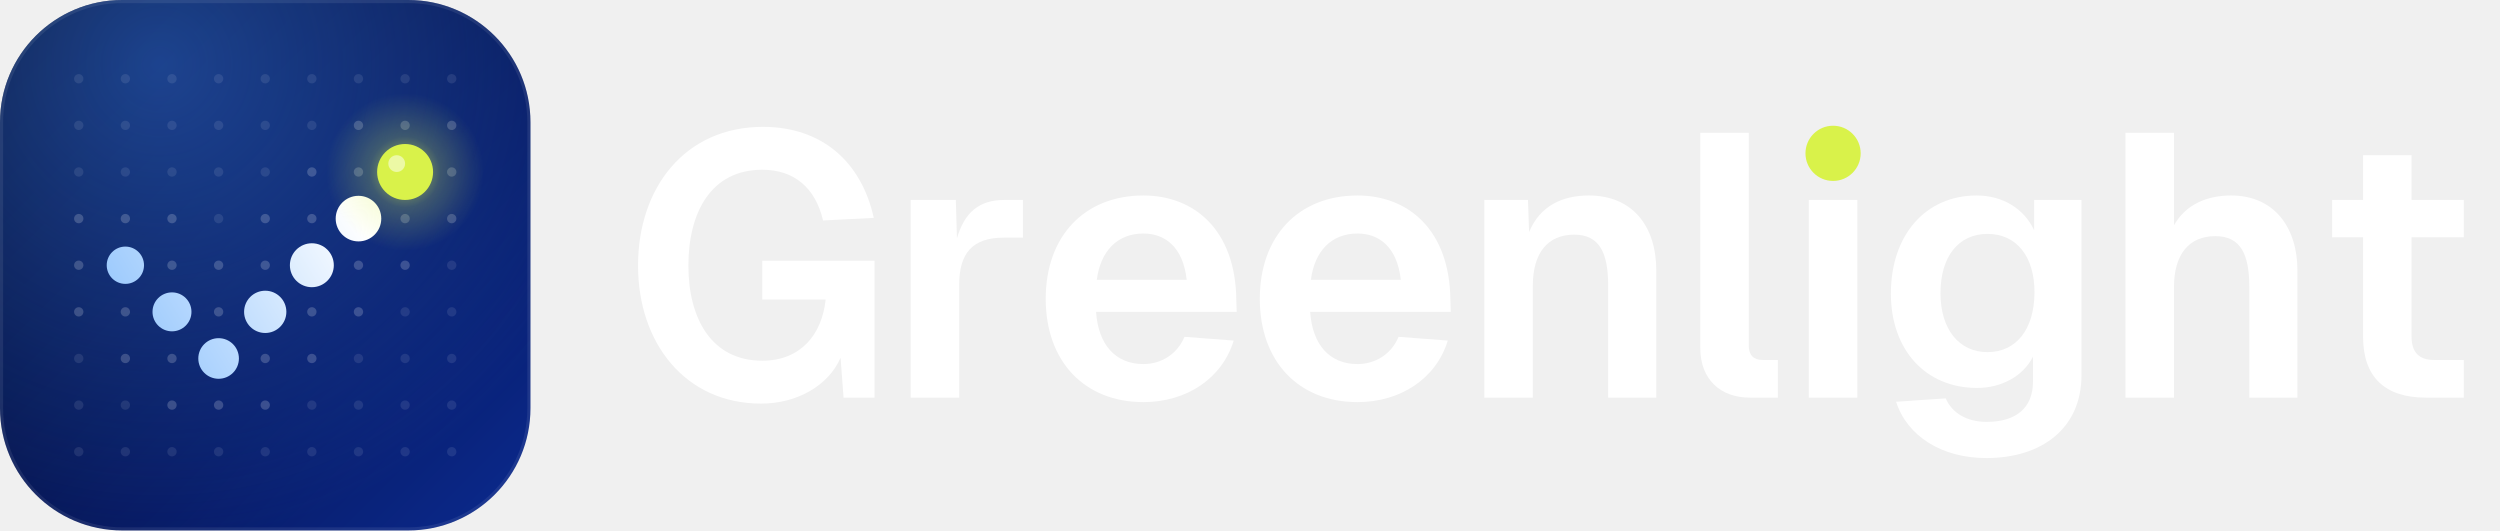
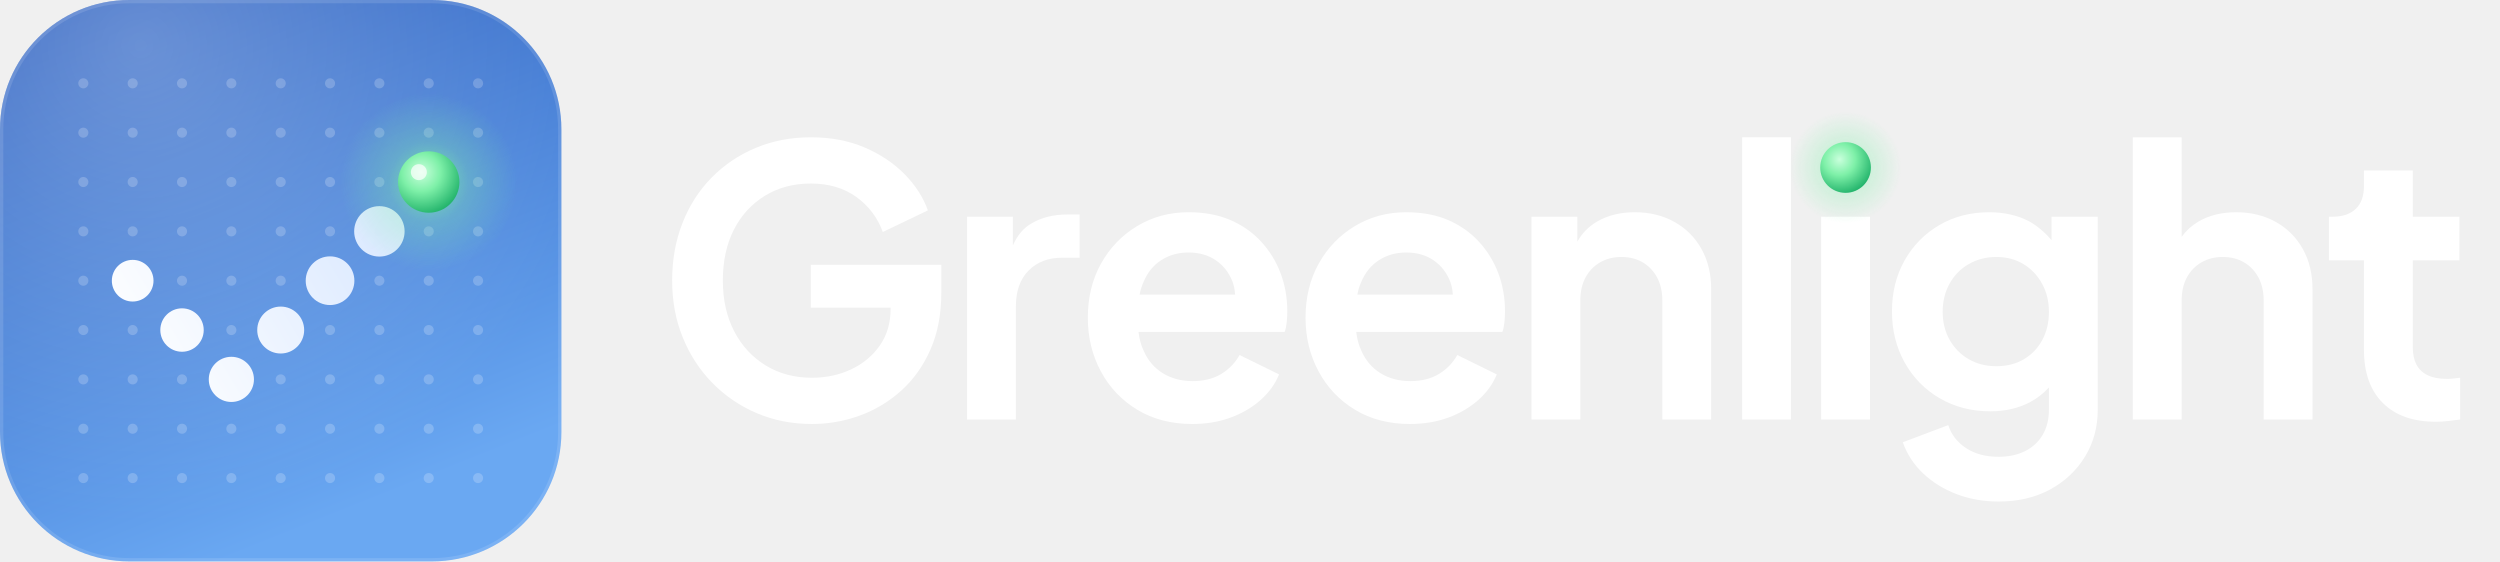
- <svg xmlns="http://www.w3.org/2000/svg" viewBox="0 0 2413 512" width="2413" height="512" role="img" aria-label="Greenlight">
+ <svg xmlns="http://www.w3.org/2000/svg" viewBox="0 0 2280 512" width="2280" height="512" role="img" aria-label="Greenlight">
  <defs>
-     <linearGradient id="gl-tile" x1="0" y1="0" x2="1" y2="1">
-       <stop offset="0" stop-color="#030a24" />
-       <stop offset="0.62" stop-color="#071a63" />
-       <stop offset="1" stop-color="#0b2a8f" />
+     <linearGradient id="gl-tile" x1="0" y1="0" x2="0.4" y2="1">
+       <stop offset="0" stop-color="#2459bd" />
+       <stop offset="1" stop-color="#6aa8f2" />
    </linearGradient>
-     <radialGradient id="gl-sheen" cx="0.3" cy="0.12" r="0.9">
-       <stop offset="0" stop-color="#3b82f6" stop-opacity="0.45" />
-       <stop offset="1" stop-color="#3b82f6" stop-opacity="0" />
+     <radialGradient id="gl-sheen" cx="0.25" cy="0.08" r="0.85">
+       <stop offset="0" stop-color="#ffffff" stop-opacity="0.28" />
+       <stop offset="1" stop-color="#ffffff" stop-opacity="0" />
    </radialGradient>
-     <linearGradient id="gl-stroke" gradientUnits="userSpaceOnUse" x1="121" y1="346" x2="346" y2="211">
-       <stop offset="0" stop-color="#93c5fd" />
-       <stop offset="1" stop-color="#ffffff" />
+     <linearGradient id="gl-check" gradientUnits="userSpaceOnUse" x1="121" y1="346" x2="346" y2="211">
+       <stop offset="0" stop-color="#ffffff" />
+       <stop offset="1" stop-color="#dbe9ff" />
    </linearGradient>
    <radialGradient id="gl-glow">
-       <stop offset="0" stop-color="#d9f24a" stop-opacity="0.75" />
-       <stop offset="0.45" stop-color="#d9f24a" stop-opacity="0.22" />
-       <stop offset="1" stop-color="#d9f24a" stop-opacity="0" />
+       <stop offset="0" stop-color="#7ef0a8" stop-opacity="0.85" />
+       <stop offset="0.45" stop-color="#7ef0a8" stop-opacity="0.28" />
+       <stop offset="1" stop-color="#7ef0a8" stop-opacity="0" />
+     </radialGradient>
+     <radialGradient id="gl-lamp" cx="0.38" cy="0.34" r="0.7">
+       <stop offset="0" stop-color="#c9ffdc" />
+       <stop offset="0.45" stop-color="#7ef0a8" />
+       <stop offset="1" stop-color="#22b36b" />
    </radialGradient>
  </defs>
  <g>
    <rect width="512" height="512" rx="118" fill="url(#gl-tile)" />
    <rect width="512" height="512" rx="118" fill="url(#gl-sheen)" />
-     <rect x="1.5" y="1.5" width="509" height="509" rx="116.5" fill="none" stroke="#ffffff" stroke-opacity="0.08" stroke-width="3" />
-     <circle cx="76" cy="76" r="4.5" fill="#ffffff" fill-opacity="0.09" />
-     <circle cx="121" cy="76" r="4.5" fill="#ffffff" fill-opacity="0.09" />
-     <circle cx="166" cy="76" r="4.5" fill="#ffffff" fill-opacity="0.09" />
-     <circle cx="211" cy="76" r="4.5" fill="#ffffff" fill-opacity="0.09" />
-     <circle cx="256" cy="76" r="4.5" fill="#ffffff" fill-opacity="0.09" />
-     <circle cx="301" cy="76" r="4.5" fill="#ffffff" fill-opacity="0.09" />
-     <circle cx="346" cy="76" r="4.5" fill="#ffffff" fill-opacity="0.09" />
-     <circle cx="391" cy="76" r="4.5" fill="#ffffff" fill-opacity="0.09" />
-     <circle cx="436" cy="76" r="4.5" fill="#ffffff" fill-opacity="0.09" />
-     <circle cx="76" cy="121" r="4.5" fill="#ffffff" fill-opacity="0.09" />
-     <circle cx="121" cy="121" r="4.5" fill="#ffffff" fill-opacity="0.09" />
-     <circle cx="166" cy="121" r="4.5" fill="#ffffff" fill-opacity="0.09" />
-     <circle cx="211" cy="121" r="4.5" fill="#ffffff" fill-opacity="0.09" />
-     <circle cx="256" cy="121" r="4.5" fill="#ffffff" fill-opacity="0.09" />
-     <circle cx="301" cy="121" r="4.5" fill="#ffffff" fill-opacity="0.09" />
-     <circle cx="346" cy="121" r="4.5" fill="#ffffff" fill-opacity="0.19" />
-     <circle cx="391" cy="121" r="4.5" fill="#ffffff" fill-opacity="0.19" />
-     <circle cx="436" cy="121" r="4.5" fill="#ffffff" fill-opacity="0.19" />
-     <circle cx="76" cy="166" r="4.5" fill="#ffffff" fill-opacity="0.09" />
-     <circle cx="121" cy="166" r="4.5" fill="#ffffff" fill-opacity="0.09" />
-     <circle cx="166" cy="166" r="4.5" fill="#ffffff" fill-opacity="0.09" />
-     <circle cx="211" cy="166" r="4.5" fill="#ffffff" fill-opacity="0.09" />
-     <circle cx="256" cy="166" r="4.5" fill="#ffffff" fill-opacity="0.09" />
-     <circle cx="301" cy="166" r="4.5" fill="#ffffff" fill-opacity="0.19" />
-     <circle cx="346" cy="166" r="4.5" fill="#ffffff" fill-opacity="0.19" />
-     <circle cx="436" cy="166" r="4.5" fill="#ffffff" fill-opacity="0.19" />
-     <circle cx="76" cy="211" r="4.5" fill="#ffffff" fill-opacity="0.19" />
-     <circle cx="121" cy="211" r="4.5" fill="#ffffff" fill-opacity="0.19" />
-     <circle cx="166" cy="211" r="4.5" fill="#ffffff" fill-opacity="0.19" />
-     <circle cx="211" cy="211" r="4.5" fill="#ffffff" fill-opacity="0.09" />
-     <circle cx="256" cy="211" r="4.5" fill="#ffffff" fill-opacity="0.19" />
-     <circle cx="301" cy="211" r="4.5" fill="#ffffff" fill-opacity="0.19" />
-     <circle cx="391" cy="211" r="4.5" fill="#ffffff" fill-opacity="0.19" />
-     <circle cx="436" cy="211" r="4.5" fill="#ffffff" fill-opacity="0.19" />
-     <circle cx="76" cy="256" r="4.5" fill="#ffffff" fill-opacity="0.19" />
-     <circle cx="166" cy="256" r="4.5" fill="#ffffff" fill-opacity="0.19" />
-     <circle cx="211" cy="256" r="4.5" fill="#ffffff" fill-opacity="0.19" />
-     <circle cx="256" cy="256" r="4.5" fill="#ffffff" fill-opacity="0.19" />
-     <circle cx="346" cy="256" r="4.5" fill="#ffffff" fill-opacity="0.19" />
-     <circle cx="391" cy="256" r="4.5" fill="#ffffff" fill-opacity="0.19" />
-     <circle cx="436" cy="256" r="4.5" fill="#ffffff" fill-opacity="0.09" />
-     <circle cx="76" cy="301" r="4.5" fill="#ffffff" fill-opacity="0.19" />
-     <circle cx="121" cy="301" r="4.5" fill="#ffffff" fill-opacity="0.19" />
-     <circle cx="211" cy="301" r="4.5" fill="#ffffff" fill-opacity="0.19" />
-     <circle cx="301" cy="301" r="4.5" fill="#ffffff" fill-opacity="0.19" />
-     <circle cx="346" cy="301" r="4.5" fill="#ffffff" fill-opacity="0.19" />
-     <circle cx="391" cy="301" r="4.5" fill="#ffffff" fill-opacity="0.09" />
-     <circle cx="436" cy="301" r="4.5" fill="#ffffff" fill-opacity="0.09" />
-     <circle cx="76" cy="346" r="4.5" fill="#ffffff" fill-opacity="0.09" />
-     <circle cx="121" cy="346" r="4.5" fill="#ffffff" fill-opacity="0.19" />
-     <circle cx="166" cy="346" r="4.5" fill="#ffffff" fill-opacity="0.19" />
-     <circle cx="256" cy="346" r="4.5" fill="#ffffff" fill-opacity="0.19" />
-     <circle cx="301" cy="346" r="4.5" fill="#ffffff" fill-opacity="0.19" />
-     <circle cx="346" cy="346" r="4.5" fill="#ffffff" fill-opacity="0.09" />
-     <circle cx="391" cy="346" r="4.5" fill="#ffffff" fill-opacity="0.09" />
-     <circle cx="436" cy="346" r="4.5" fill="#ffffff" fill-opacity="0.09" />
-     <circle cx="76" cy="391" r="4.5" fill="#ffffff" fill-opacity="0.09" />
-     <circle cx="121" cy="391" r="4.5" fill="#ffffff" fill-opacity="0.09" />
-     <circle cx="166" cy="391" r="4.5" fill="#ffffff" fill-opacity="0.19" />
-     <circle cx="211" cy="391" r="4.5" fill="#ffffff" fill-opacity="0.19" />
-     <circle cx="256" cy="391" r="4.5" fill="#ffffff" fill-opacity="0.19" />
-     <circle cx="301" cy="391" r="4.5" fill="#ffffff" fill-opacity="0.09" />
-     <circle cx="346" cy="391" r="4.5" fill="#ffffff" fill-opacity="0.09" />
-     <circle cx="391" cy="391" r="4.5" fill="#ffffff" fill-opacity="0.09" />
-     <circle cx="436" cy="391" r="4.5" fill="#ffffff" fill-opacity="0.09" />
-     <circle cx="76" cy="436" r="4.5" fill="#ffffff" fill-opacity="0.09" />
-     <circle cx="121" cy="436" r="4.5" fill="#ffffff" fill-opacity="0.09" />
-     <circle cx="166" cy="436" r="4.5" fill="#ffffff" fill-opacity="0.09" />
-     <circle cx="211" cy="436" r="4.5" fill="#ffffff" fill-opacity="0.09" />
-     <circle cx="256" cy="436" r="4.5" fill="#ffffff" fill-opacity="0.09" />
-     <circle cx="301" cy="436" r="4.5" fill="#ffffff" fill-opacity="0.09" />
-     <circle cx="346" cy="436" r="4.5" fill="#ffffff" fill-opacity="0.09" />
-     <circle cx="391" cy="436" r="4.5" fill="#ffffff" fill-opacity="0.09" />
-     <circle cx="436" cy="436" r="4.5" fill="#ffffff" fill-opacity="0.09" />
-     <circle cx="121" cy="256" r="18.0" fill="url(#gl-stroke)" />
-     <circle cx="166" cy="301" r="18.8" fill="url(#gl-stroke)" />
-     <circle cx="211" cy="346" r="19.6" fill="url(#gl-stroke)" />
-     <circle cx="256" cy="301" r="20.4" fill="url(#gl-stroke)" />
-     <circle cx="301" cy="256" r="21.2" fill="url(#gl-stroke)" />
-     <circle cx="346" cy="211" r="22.0" fill="url(#gl-stroke)" />
-     <circle cx="391" cy="166" r="76" fill="url(#gl-glow)" />
-     <circle cx="391" cy="166" r="27" fill="#d9f24a" />
-     <circle cx="382.9" cy="157.9" r="8.1" fill="#ffffff" fill-opacity="0.5" />
+     <rect x="1.5" y="1.5" width="509" height="509" rx="116.5" fill="none" stroke="#ffffff" stroke-opacity="0.12" stroke-width="3" />
+     <circle cx="76" cy="76" r="4.6" fill="#ffffff" fill-opacity="0.20" />
+     <circle cx="121" cy="76" r="4.6" fill="#ffffff" fill-opacity="0.20" />
+     <circle cx="166" cy="76" r="4.6" fill="#ffffff" fill-opacity="0.20" />
+     <circle cx="211" cy="76" r="4.6" fill="#ffffff" fill-opacity="0.20" />
+     <circle cx="256" cy="76" r="4.6" fill="#ffffff" fill-opacity="0.20" />
+     <circle cx="301" cy="76" r="4.6" fill="#ffffff" fill-opacity="0.20" />
+     <circle cx="346" cy="76" r="4.6" fill="#ffffff" fill-opacity="0.20" />
+     <circle cx="391" cy="76" r="4.6" fill="#ffffff" fill-opacity="0.20" />
+     <circle cx="436" cy="76" r="4.6" fill="#ffffff" fill-opacity="0.20" />
+     <circle cx="76" cy="121" r="4.6" fill="#ffffff" fill-opacity="0.20" />
+     <circle cx="121" cy="121" r="4.6" fill="#ffffff" fill-opacity="0.20" />
+     <circle cx="166" cy="121" r="4.6" fill="#ffffff" fill-opacity="0.20" />
+     <circle cx="211" cy="121" r="4.6" fill="#ffffff" fill-opacity="0.20" />
+     <circle cx="256" cy="121" r="4.6" fill="#ffffff" fill-opacity="0.20" />
+     <circle cx="301" cy="121" r="4.6" fill="#ffffff" fill-opacity="0.20" />
+     <circle cx="346" cy="121" r="4.6" fill="#ffffff" fill-opacity="0.20" />
+     <circle cx="391" cy="121" r="4.6" fill="#ffffff" fill-opacity="0.20" />
+     <circle cx="436" cy="121" r="4.6" fill="#ffffff" fill-opacity="0.20" />
+     <circle cx="76" cy="166" r="4.6" fill="#ffffff" fill-opacity="0.20" />
+     <circle cx="121" cy="166" r="4.6" fill="#ffffff" fill-opacity="0.20" />
+     <circle cx="166" cy="166" r="4.6" fill="#ffffff" fill-opacity="0.20" />
+     <circle cx="211" cy="166" r="4.6" fill="#ffffff" fill-opacity="0.20" />
+     <circle cx="256" cy="166" r="4.6" fill="#ffffff" fill-opacity="0.20" />
+     <circle cx="301" cy="166" r="4.6" fill="#ffffff" fill-opacity="0.20" />
+     <circle cx="346" cy="166" r="4.6" fill="#ffffff" fill-opacity="0.20" />
+     <circle cx="436" cy="166" r="4.6" fill="#ffffff" fill-opacity="0.20" />
+     <circle cx="76" cy="211" r="4.6" fill="#ffffff" fill-opacity="0.20" />
+     <circle cx="121" cy="211" r="4.6" fill="#ffffff" fill-opacity="0.20" />
+     <circle cx="166" cy="211" r="4.6" fill="#ffffff" fill-opacity="0.20" />
+     <circle cx="211" cy="211" r="4.6" fill="#ffffff" fill-opacity="0.20" />
+     <circle cx="256" cy="211" r="4.6" fill="#ffffff" fill-opacity="0.20" />
+     <circle cx="301" cy="211" r="4.6" fill="#ffffff" fill-opacity="0.20" />
+     <circle cx="391" cy="211" r="4.6" fill="#ffffff" fill-opacity="0.20" />
+     <circle cx="436" cy="211" r="4.6" fill="#ffffff" fill-opacity="0.20" />
+     <circle cx="76" cy="256" r="4.6" fill="#ffffff" fill-opacity="0.20" />
+     <circle cx="166" cy="256" r="4.6" fill="#ffffff" fill-opacity="0.20" />
+     <circle cx="211" cy="256" r="4.6" fill="#ffffff" fill-opacity="0.20" />
+     <circle cx="256" cy="256" r="4.6" fill="#ffffff" fill-opacity="0.20" />
+     <circle cx="346" cy="256" r="4.6" fill="#ffffff" fill-opacity="0.20" />
+     <circle cx="391" cy="256" r="4.6" fill="#ffffff" fill-opacity="0.20" />
+     <circle cx="436" cy="256" r="4.6" fill="#ffffff" fill-opacity="0.20" />
+     <circle cx="76" cy="301" r="4.6" fill="#ffffff" fill-opacity="0.20" />
+     <circle cx="121" cy="301" r="4.6" fill="#ffffff" fill-opacity="0.20" />
+     <circle cx="211" cy="301" r="4.6" fill="#ffffff" fill-opacity="0.20" />
+     <circle cx="301" cy="301" r="4.6" fill="#ffffff" fill-opacity="0.20" />
+     <circle cx="346" cy="301" r="4.6" fill="#ffffff" fill-opacity="0.20" />
+     <circle cx="391" cy="301" r="4.6" fill="#ffffff" fill-opacity="0.20" />
+     <circle cx="436" cy="301" r="4.6" fill="#ffffff" fill-opacity="0.20" />
+     <circle cx="76" cy="346" r="4.6" fill="#ffffff" fill-opacity="0.20" />
+     <circle cx="121" cy="346" r="4.6" fill="#ffffff" fill-opacity="0.20" />
+     <circle cx="166" cy="346" r="4.6" fill="#ffffff" fill-opacity="0.20" />
+     <circle cx="256" cy="346" r="4.6" fill="#ffffff" fill-opacity="0.20" />
+     <circle cx="301" cy="346" r="4.6" fill="#ffffff" fill-opacity="0.20" />
+     <circle cx="346" cy="346" r="4.6" fill="#ffffff" fill-opacity="0.20" />
+     <circle cx="391" cy="346" r="4.6" fill="#ffffff" fill-opacity="0.20" />
+     <circle cx="436" cy="346" r="4.6" fill="#ffffff" fill-opacity="0.20" />
+     <circle cx="76" cy="391" r="4.6" fill="#ffffff" fill-opacity="0.20" />
+     <circle cx="121" cy="391" r="4.6" fill="#ffffff" fill-opacity="0.20" />
+     <circle cx="166" cy="391" r="4.6" fill="#ffffff" fill-opacity="0.20" />
+     <circle cx="211" cy="391" r="4.6" fill="#ffffff" fill-opacity="0.20" />
+     <circle cx="256" cy="391" r="4.6" fill="#ffffff" fill-opacity="0.20" />
+     <circle cx="301" cy="391" r="4.6" fill="#ffffff" fill-opacity="0.20" />
+     <circle cx="346" cy="391" r="4.6" fill="#ffffff" fill-opacity="0.20" />
+     <circle cx="391" cy="391" r="4.6" fill="#ffffff" fill-opacity="0.20" />
+     <circle cx="436" cy="391" r="4.6" fill="#ffffff" fill-opacity="0.20" />
+     <circle cx="76" cy="436" r="4.6" fill="#ffffff" fill-opacity="0.20" />
+     <circle cx="121" cy="436" r="4.6" fill="#ffffff" fill-opacity="0.20" />
+     <circle cx="166" cy="436" r="4.6" fill="#ffffff" fill-opacity="0.20" />
+     <circle cx="211" cy="436" r="4.6" fill="#ffffff" fill-opacity="0.20" />
+     <circle cx="256" cy="436" r="4.6" fill="#ffffff" fill-opacity="0.20" />
+     <circle cx="301" cy="436" r="4.6" fill="#ffffff" fill-opacity="0.20" />
+     <circle cx="346" cy="436" r="4.6" fill="#ffffff" fill-opacity="0.20" />
+     <circle cx="391" cy="436" r="4.6" fill="#ffffff" fill-opacity="0.20" />
+     <circle cx="436" cy="436" r="4.6" fill="#ffffff" fill-opacity="0.20" />
+     <circle cx="121" cy="256" r="19.0" fill="url(#gl-check)" />
+     <circle cx="166" cy="301" r="19.8" fill="url(#gl-check)" />
+     <circle cx="211" cy="346" r="20.6" fill="url(#gl-check)" />
+     <circle cx="256" cy="301" r="21.4" fill="url(#gl-check)" />
+     <circle cx="301" cy="256" r="22.2" fill="url(#gl-check)" />
+     <circle cx="346" cy="211" r="23.0" fill="url(#gl-check)" />
+     <circle cx="391" cy="166" r="81" fill="url(#gl-glow)" />
+     <circle cx="391" cy="166" r="28" fill="url(#gl-lamp)" />
+     <circle cx="382.0" cy="157.0" r="7.3" fill="#ffffff" fill-opacity="0.7" />
  </g>
-   <g transform="translate(600 383.8) scale(0.36)">
-     <path d="M678 0V-367H377V-263H547C537 -168 479 -99 377 -99C241 -99 179 -212 179 -354C179 -497 240 -611 377 -611C464 -611 520 -561 540 -475L676 -482C643 -632 537 -726 379 -726C170 -726 44 -563 44 -354C44 -146 171 16 374 16C471 16 555 -33 587 -107L595 0Z" fill="#ffffff" />
-     <path d="M775 -530V0H905V-302C905 -387 940 -429 1025 -429H1076V-530H1026C958 -530 919 -496 899 -427L896 -530Z" fill="#ffffff" />
-     <path d="M1137 -265C1137 -97 1241 12 1399 12C1514 12 1610 -51 1641 -153L1509 -163C1490 -117 1447 -90 1399 -90C1324 -90 1278 -142 1272 -230H1649L1648 -262C1646 -450 1535 -542 1399 -542C1241 -542 1137 -433 1137 -265ZM1274 -316C1284 -393 1329 -440 1399 -440C1455 -440 1505 -406 1515 -316Z" fill="#ffffff" />
-     <path d="M1711 -265C1711 -97 1815 12 1973 12C2088 12 2184 -51 2215 -153L2083 -163C2064 -117 2021 -90 1973 -90C1898 -90 1852 -142 1846 -230H2223L2222 -262C2220 -450 2109 -542 1973 -542C1815 -542 1711 -433 1711 -265ZM1848 -316C1858 -393 1903 -440 1973 -440C2029 -440 2079 -406 2089 -316Z" fill="#ffffff" />
-     <path d="M2313 -530V0H2443V-300C2443 -388 2483 -437 2554 -437C2622 -437 2645 -388 2645 -300V0H2774V-341C2774 -460 2710 -542 2593 -542C2522 -542 2462 -514 2433 -444L2430 -530Z" fill="#ffffff" />
-     <path d="M2892 -710V-133C2892 -49 2946 0 3025 0H3100V-101H3059C3035 -101 3022 -114 3022 -139V-710Z" fill="#ffffff" />
-     <path d="M3183 -530V0H3313V-530Z" fill="#ffffff" />
-     <path d="M3634 -26C3700 -26 3758 -58 3784 -110V-43C3784 28 3738 65 3660 65C3606 65 3567 41 3550 2L3417 11C3446 102 3538 162 3659 162C3809 162 3914 81 3914 -60V-530H3787V-449C3760 -507 3702 -542 3633 -542C3496 -542 3403 -436 3403 -279C3403 -128 3496 -26 3634 -26ZM3536 -280C3536 -378 3584 -439 3662 -439C3740 -439 3789 -378 3788 -280C3787 -183 3739 -122 3662 -122C3586 -122 3536 -183 3536 -280Z" fill="#ffffff" />
-     <path d="M4032 -710V0H4162V-296C4162 -384 4202 -433 4273 -433C4341 -433 4364 -384 4364 -296V0H4493V-341C4493 -456 4431 -542 4315 -542C4252 -542 4194 -519 4162 -462V-710Z" fill="#ffffff" />
-     <path d="M4669 -650V-530H4586V-430H4669V-163C4669 -55 4728 0 4837 0H4939V-101H4859C4819 -101 4799 -122 4799 -163V-430H4939V-530H4799V-650Z" fill="#ffffff" />
-     <circle cx="3248" cy="-655" r="74" fill="#d9f24a" />
+   <g transform="translate(596 382.6) scale(0.34)">
+     <path d="M425 12Q345 12 277.0 -17.0Q209 -46 158.0 -98.0Q107 -150 78.5 -220.0Q50 -290 50.0 -373.0Q50 -456 77.5 -526.5Q105 -597 155.5 -648.5Q206 -700 274.0 -728.5Q342 -757 422.0 -757.0Q502 -757 565.5 -730.0Q629 -703 673.0 -658.5Q717 -614 736 -561L615 -503Q594 -561 544.0 -597.0Q494 -633 422 -633Q352 -633 298.5 -600.0Q245 -567 215.5 -509.0Q186 -451 186.0 -373.0Q186 -295 216.5 -236.5Q247 -178 301.0 -145.0Q355 -112 425 -112Q482 -112 530.0 -134.5Q578 -157 607.0 -198.5Q636 -240 636 -297V-300H422V-415H772V-340Q772 -254 743.0 -188.0Q714 -122 664.5 -77.5Q615 -33 553.0 -10.5Q491 12 425 12Z" fill="#ffffff" />
+     <path d="M841 0V-544H964V-467Q982 -508 1014 -526Q1054 -550 1111 -550H1143V-434H1096Q1040 -434 1006.0 -399.5Q972 -365 972 -303V0Z" fill="#ffffff" />
+     <path d="M1445 12Q1361 12 1298.0 -26.0Q1235 -64 1200.0 -129.0Q1165 -194 1165 -273Q1165 -355 1200.5 -418.5Q1236 -482 1297.5 -519.0Q1359 -556 1435 -556Q1499 -556 1547.5 -535.0Q1596 -514 1630.0 -477.0Q1664 -440 1682.0 -392.5Q1700 -345 1700 -290Q1700 -276 1698.5 -261.0Q1697 -246 1693 -235H1301Q1304 -207 1315 -184Q1332 -145 1366.5 -124.0Q1401 -103 1446.0 -103.0Q1491 -103 1522.5 -122.0Q1554 -141 1572 -173L1678 -121Q1662 -82 1628.0 -52.0Q1594 -22 1547.5 -5.0Q1501 12 1445 12ZM1304 -335H1560Q1559 -354 1553 -370Q1539 -406 1508.5 -427.0Q1478 -448 1435 -448Q1394 -448 1362.0 -427.5Q1330 -407 1314 -368Q1307 -352 1304 -335Z" fill="#ffffff" />
+     <path d="M2029 12Q1945 12 1882.0 -26.0Q1819 -64 1784.0 -129.0Q1749 -194 1749 -273Q1749 -355 1784.5 -418.5Q1820 -482 1881.5 -519.0Q1943 -556 2019 -556Q2083 -556 2131.5 -535.0Q2180 -514 2214.0 -477.0Q2248 -440 2266.0 -392.5Q2284 -345 2284 -290Q2284 -276 2282.5 -261.0Q2281 -246 2277 -235H1885Q1888 -207 1899 -184Q1916 -145 1950.5 -124.0Q1985 -103 2030.0 -103.0Q2075 -103 2106.5 -122.0Q2138 -141 2156 -173L2262 -121Q2246 -82 2212.0 -52.0Q2178 -22 2131.5 -5.0Q2085 12 2029 12ZM1888 -335H2144Q2143 -354 2137 -370Q2123 -406 2092.5 -427.0Q2062 -448 2019 -448Q1978 -448 1946.0 -427.5Q1914 -407 1898 -368Q1891 -352 1888 -335Z" fill="#ffffff" />
+     <path d="M2355 0V-544H2478V-477Q2497 -511 2531 -531Q2574 -556 2632 -556Q2692 -556 2738.5 -530.0Q2785 -504 2811.0 -457.5Q2837 -411 2837 -350V0H2706V-319Q2706 -355 2692.0 -381.0Q2678 -407 2653.5 -421.5Q2629 -436 2596 -436Q2564 -436 2539.0 -421.5Q2514 -407 2500.0 -381.0Q2486 -355 2486 -319V0Z" fill="#ffffff" />
+     <path d="M2920 0V-757H3051V0Z" fill="#ffffff" />
+     <path d="M3132 0V-544H3263V0Z" fill="#ffffff" />
+     <path d="M3608 220Q3547 220 3495.0 200.0Q3443 180 3405.5 144.5Q3368 109 3351 61L3473 15Q3485 53 3520.5 76.5Q3556 100 3608 100Q3648 100 3678.5 85.0Q3709 70 3726.0 41.5Q3743 13 3743 -27V-86Q3721 -62 3693 -47Q3646 -22 3586 -22Q3510 -22 3450.0 -57.0Q3390 -92 3356.0 -153.0Q3322 -214 3322 -290Q3322 -367 3356.0 -427.0Q3390 -487 3449.0 -521.5Q3508 -556 3583 -556Q3644 -556 3691 -531Q3724 -512 3750 -481V-544H3874V-27Q3874 44 3839.5 100.0Q3805 156 3745.5 188.0Q3686 220 3608 220ZM3602 -143Q3644 -143 3675.5 -161.5Q3707 -180 3725.0 -213.0Q3743 -246 3743 -289Q3743 -331 3724.5 -364.5Q3706 -398 3674.5 -417.0Q3643 -436 3602.0 -436.0Q3561 -436 3528.0 -417.0Q3495 -398 3476.5 -364.5Q3458 -331 3458.0 -289.0Q3458 -247 3476.5 -214.0Q3495 -181 3527.5 -162.0Q3560 -143 3602 -143Z" fill="#ffffff" />
+     <path d="M3968 0V-757H4099V-490Q4117 -515 4144 -531Q4187 -556 4245 -556Q4305 -556 4351.5 -530.0Q4398 -504 4424.0 -457.5Q4450 -411 4450 -350V0H4319V-319Q4319 -355 4305.0 -381.0Q4291 -407 4266.5 -421.5Q4242 -436 4209 -436Q4177 -436 4152.0 -421.5Q4127 -407 4113.0 -381.0Q4099 -355 4099 -319V0Z" fill="#ffffff" />
+     <path d="M4781 6Q4689 6 4638.5 -44.5Q4588 -95 4588 -187V-427H4494V-544H4504Q4544 -544 4566.0 -565.0Q4588 -586 4588 -626V-668H4719V-544H4844V-427H4719V-194Q4719 -167 4728.5 -148.0Q4738 -129 4758.5 -119.0Q4779 -109 4811 -109Q4818 -109 4827.5 -110.0Q4837 -111 4846 -112V0Q4832 2 4814.0 4.0Q4796 6 4781 6Z" fill="#ffffff" />
+     <circle cx="3197.5" cy="-676" r="150" fill="url(#gl-glow)" />
+     <circle cx="3197.5" cy="-676" r="68" fill="url(#gl-lamp)" />
  </g>
</svg>
